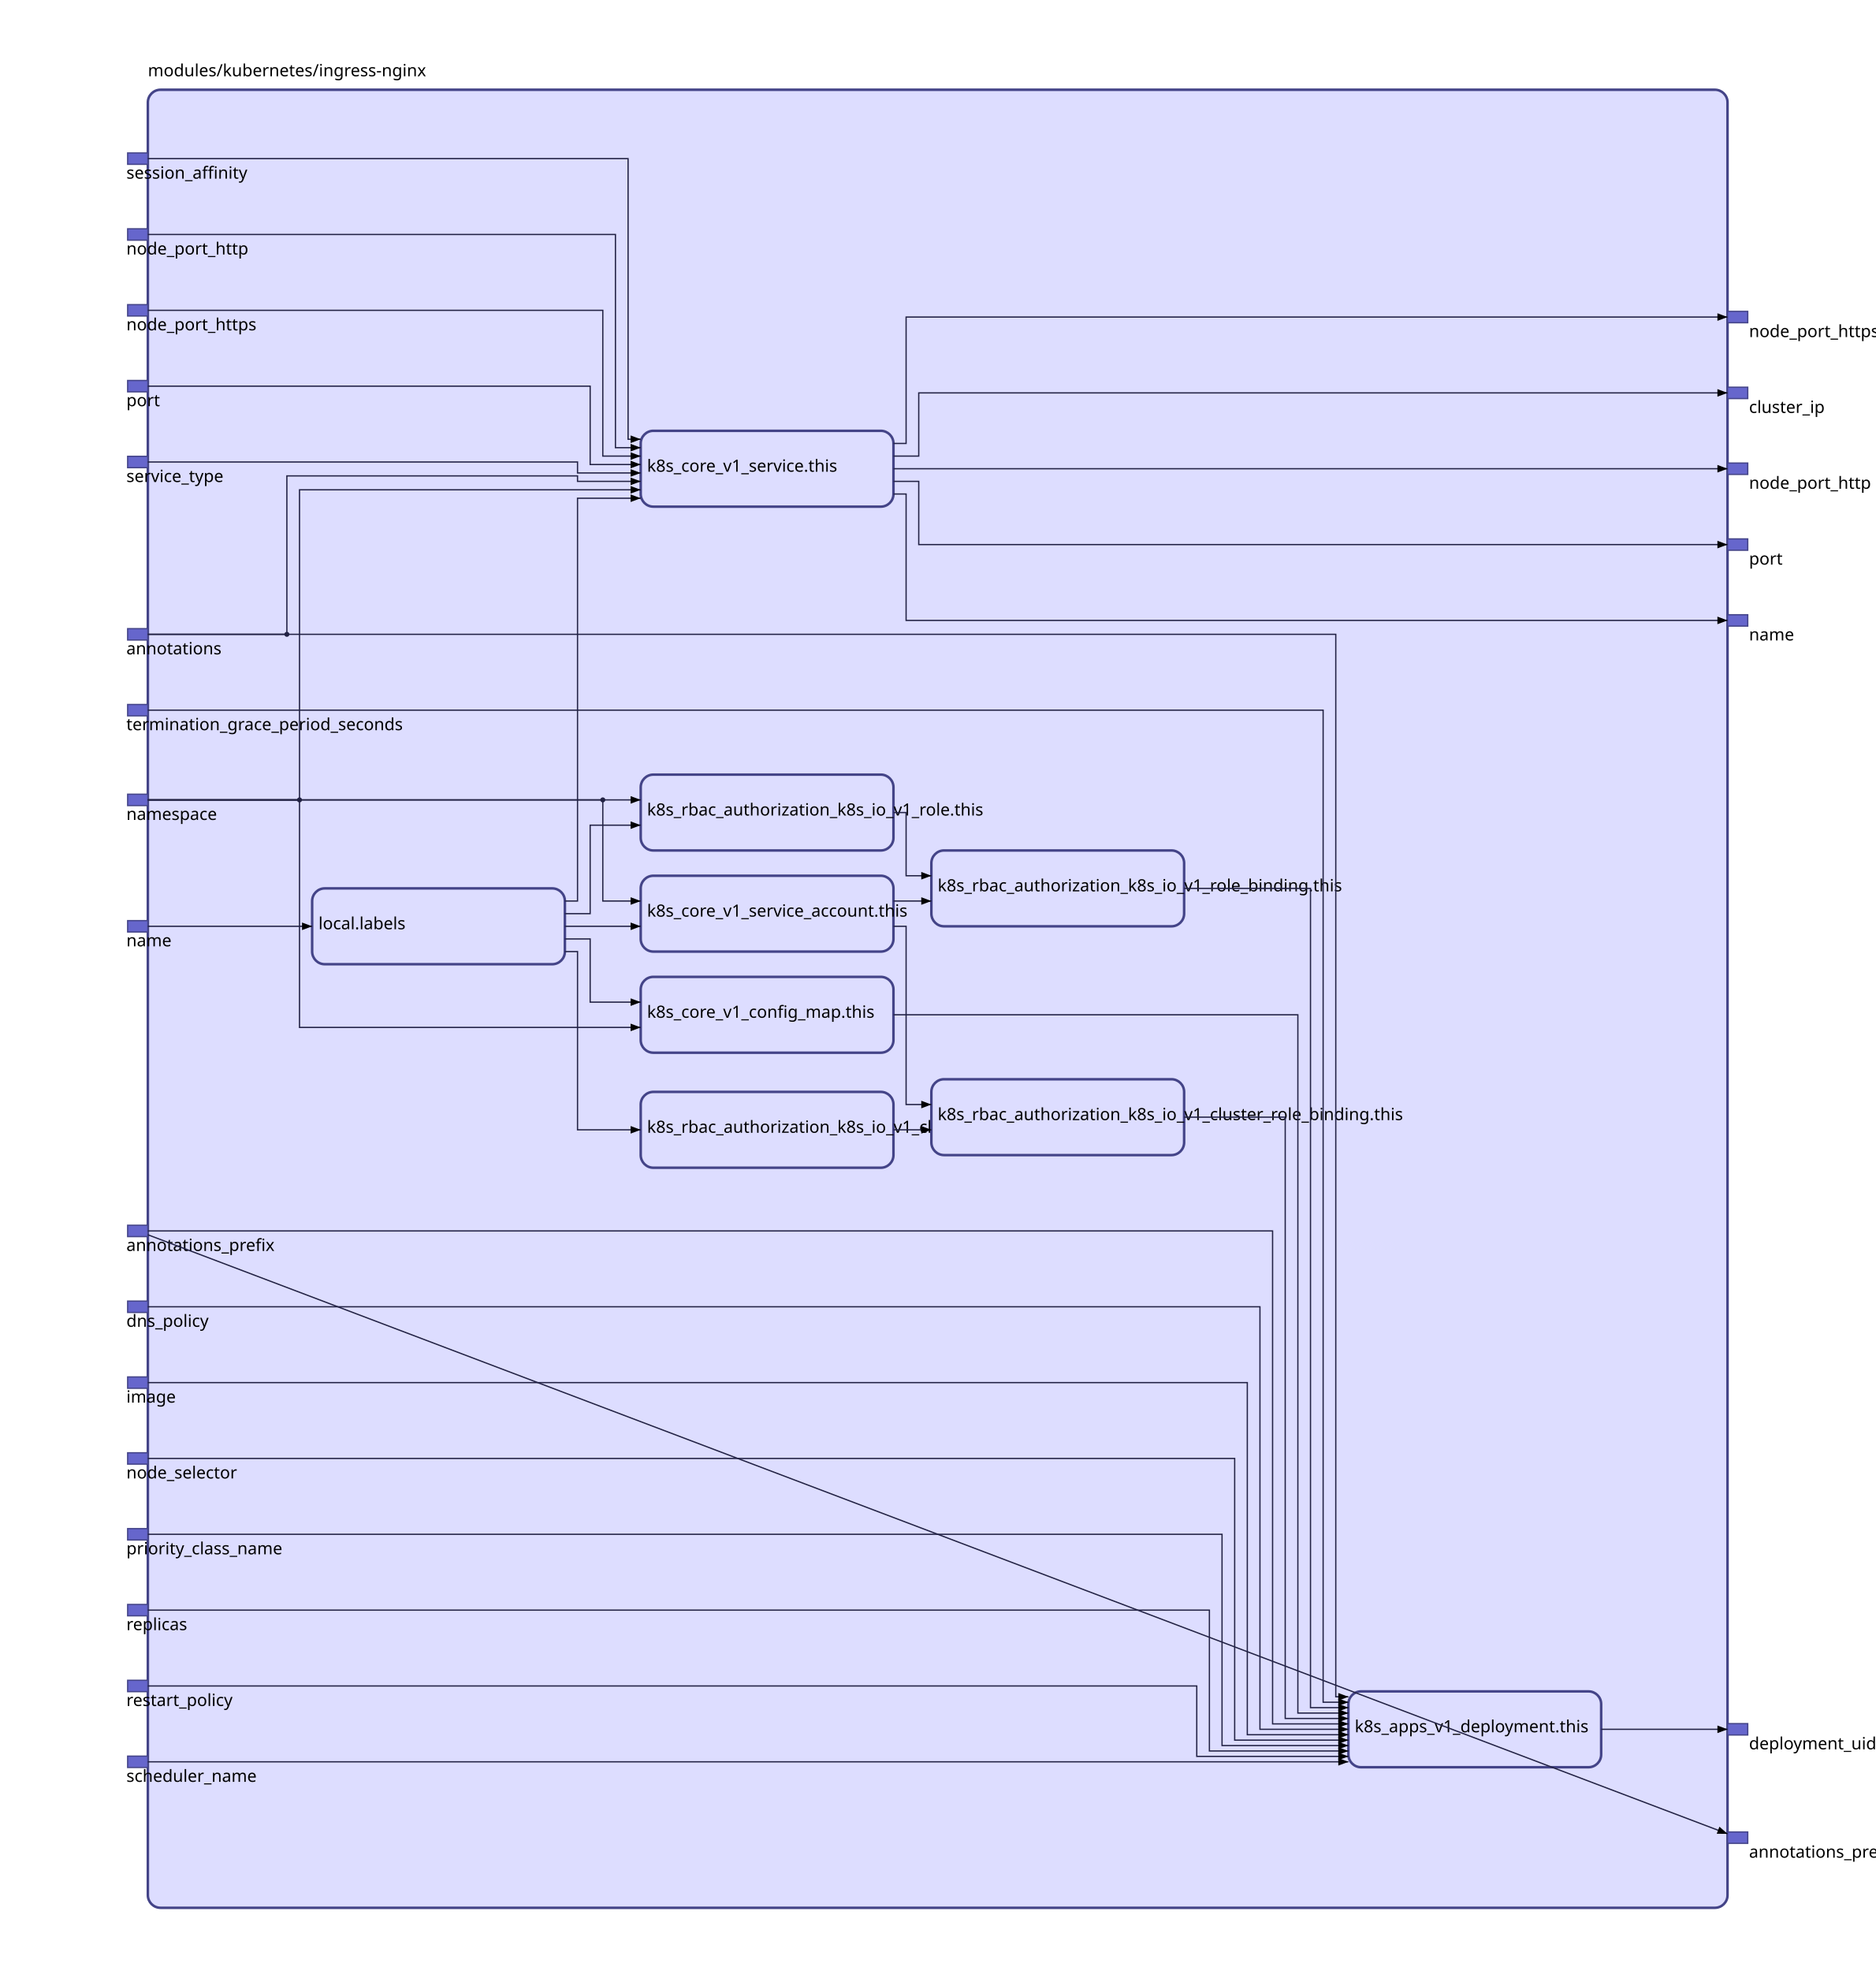
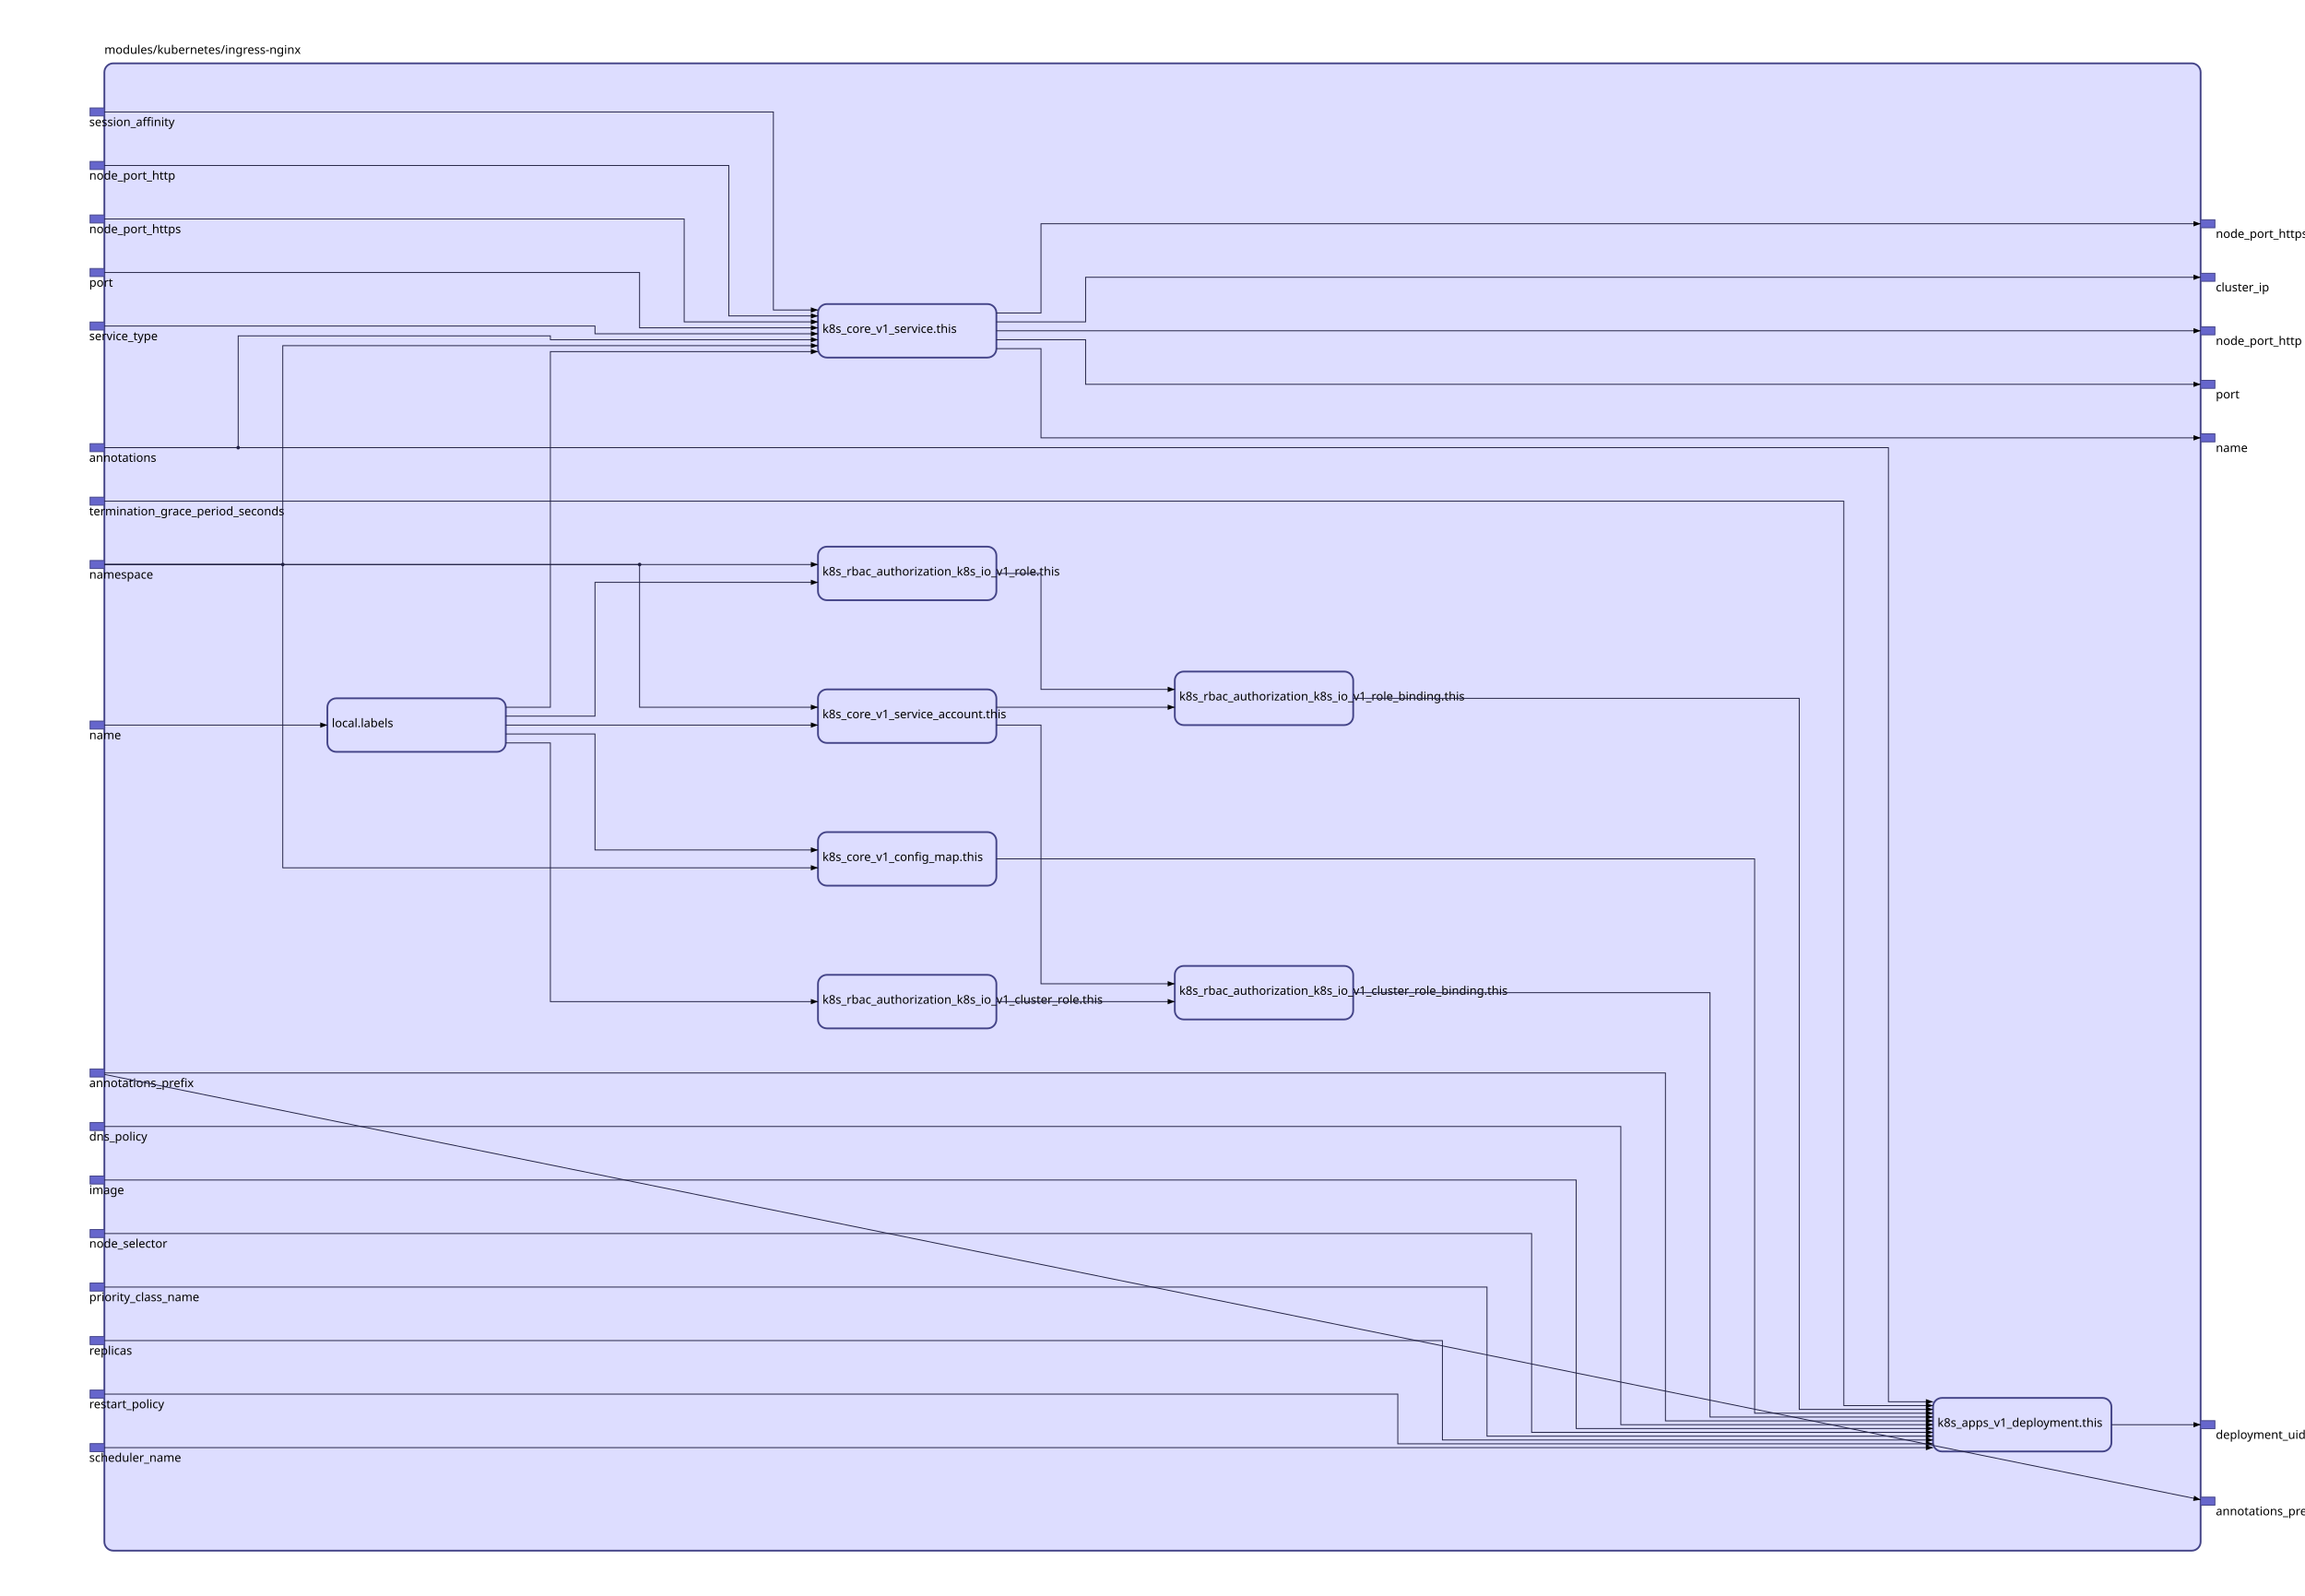
- <svg xmlns="http://www.w3.org/2000/svg" id="sprotty_1" class="sprotty-graph sprotty" tabindex="1002" viewBox="0 0 1484 1559.333">
+ <svg xmlns="http://www.w3.org/2000/svg" id="sprotty_1" class="sprotty-graph sprotty" tabindex="1002" viewBox="0 0 2584 1788.333">
  <style>.elknode {
    stroke: #448;
    stroke-width: 2;
    fill: #ddf;
}

.elkport {
    stroke: #448;
    stroke-width: 1;
    fill: #66c;
}

.elkedge {
    fill: none;
    stroke: #224;
    stroke-width: 1;
}

.elkedge.arrow {
    fill: #336;
}

.elklabel {
    stroke-width: 0;
    stroke: #000;
    fill: #000;
    font-family: sans-serif;
    font-size: 10pt;
    dominant-baseline: hanging;
}

.elkjunction {
    stroke: none;
    fill: #224;
}

.selected &gt; rect {
    stroke-width: 3;
}

.mouseover {
    stroke: #88f;
}
/*
 * Copyright (C) 2017 TypeFox and others.
 *
 * Licensed under the Apache License, Version 2.0 (the "License"); you may not use this file except in compliance with the License.
 * You may obtain a copy of the License at http://www.apache.org/licenses/LICENSE-2.0
 */

.sprotty {
    padding: 0px;
    font-family: "Helvetica Neue", Helvetica, Arial, sans-serif;
}

.sprotty-hidden {
    display: block;
    position: absolute;
    width: 0px;
    height: 0px;
}

.sprotty-popup {
    font-family: "Helvetica Neue", Helvetica, Arial, sans-serif;
    position: absolute;
    background: white;
    border-radius: 5px;
    border: 1px solid;
    max-width: 400px;
    min-width: 100px;
}

.sprotty-popup &gt; div {
    margin: 10px;
}

.sprotty-popup-closed {
    display: none;
}
</style>
  <g transform="scale(1) translate(0,0)">
    <g id="sprotty_3" transform="translate(117, 71)" opacity="1">
-       <rect class="elknode" x="0" y="0" rx="10" width="1250" height="1438.333" />
-       <g id="sprotty_5" transform="translate(950, 1267.119)" opacity="1">
+       <rect class="elknode" x="0" y="0" rx="10" width="2350" height="1667.333" />
+       <g id="sprotty_5" transform="translate(2050, 1496.119)" opacity="1">
        <rect class="elknode" x="0" y="0" rx="10" width="200" height="60" />
        <text id="sprotty_6" class="elklabel" transform="translate(5, 22) translate(0, 0)" opacity="1">k8s_apps_v1_deployment.this</text>
      </g>
-       <g id="sprotty_7" transform="translate(390, 701.8333)" opacity="1">
+       <g id="sprotty_7" transform="translate(800, 861.8333)" opacity="1">
        <rect class="elknode" x="0" y="0" rx="10" width="200" height="60" />
        <text id="sprotty_8" class="elklabel" transform="translate(5, 22) translate(0, 0)" opacity="1">k8s_core_v1_config_map.this</text>
      </g>
-       <g id="sprotty_9" transform="translate(390, 269.8333)" opacity="1">
+       <g id="sprotty_9" transform="translate(800, 269.8333)" opacity="1">
        <rect class="elknode" x="0" y="0" rx="10" width="200" height="60" />
        <text id="sprotty_10" class="elklabel" transform="translate(5, 22) translate(0, 0)" opacity="1">k8s_core_v1_service.this</text>
      </g>
-       <g id="sprotty_11" transform="translate(390, 621.8333)" opacity="1">
+       <g id="sprotty_11" transform="translate(800, 701.8333)" opacity="1">
        <rect class="elknode" x="0" y="0" rx="10" width="200" height="60" />
        <text id="sprotty_12" class="elklabel" transform="translate(5, 22) translate(0, 0)" opacity="1">k8s_core_v1_service_account.this</text>
      </g>
-       <g id="sprotty_13" transform="translate(390, 792.8333)" opacity="1">
+       <g id="sprotty_13" transform="translate(800, 1021.833)" opacity="1">
        <rect class="elknode" x="0" y="0" rx="10" width="200" height="60" />
        <text id="sprotty_14" class="elklabel" transform="translate(5, 22) translate(0, 0)" opacity="1">k8s_rbac_authorization_k8s_io_v1_cluster_role.this</text>
      </g>
-       <g id="sprotty_15" transform="translate(620, 782.8333)" opacity="1">
+       <g id="sprotty_15" transform="translate(1200, 1011.833)" opacity="1">
        <rect class="elknode" x="0" y="0" rx="10" width="200" height="60" />
        <text id="sprotty_16" class="elklabel" transform="translate(5, 22) translate(0, 0)" opacity="1">k8s_rbac_authorization_k8s_io_v1_cluster_role_binding.this</text>
      </g>
-       <g id="sprotty_17" transform="translate(390, 541.8333)" opacity="1">
+       <g id="sprotty_17" transform="translate(800, 541.8333)" opacity="1">
        <rect class="elknode" x="0" y="0" rx="10" width="200" height="60" />
        <text id="sprotty_18" class="elklabel" transform="translate(5, 22) translate(0, 0)" opacity="1">k8s_rbac_authorization_k8s_io_v1_role.this</text>
      </g>
-       <g id="sprotty_19" transform="translate(620, 601.8333)" opacity="1">
+       <g id="sprotty_19" transform="translate(1200, 681.8333)" opacity="1">
        <rect class="elknode" x="0" y="0" rx="10" width="200" height="60" />
        <text id="sprotty_20" class="elklabel" transform="translate(5, 22) translate(0, 0)" opacity="1">k8s_rbac_authorization_k8s_io_v1_role_binding.this</text>
      </g>
-       <g id="sprotty_54" transform="translate(130, 631.8333)" opacity="1">
+       <g id="sprotty_54" transform="translate(250, 711.8333)" opacity="1">
        <rect class="elknode" x="0" y="0" rx="10" width="200" height="60" />
        <text id="sprotty_55" class="elklabel" transform="translate(5, 22) translate(0, 0)" opacity="1">local.labels</text>
      </g>
      <g id="sprotty_24" transform="translate(-16, 426.3333)" opacity="1">
        <rect class="elkport" x="0" y="0" width="16" height="9" />
        <text id="sprotty_25" class="elklabel" transform="translate(-1, 10) translate(0, 0)" opacity="1">annotations</text>
      </g>
-       <g id="sprotty_27" transform="translate(-16, 898.3333)" opacity="1">
+       <g id="sprotty_27" transform="translate(-16, 1127.333)" opacity="1">
        <rect class="elkport" x="0" y="0" width="16" height="9" />
        <text id="sprotty_28" class="elklabel" transform="translate(-1, 10) translate(0, 0)" opacity="1">annotations_prefix</text>
      </g>
-       <g id="sprotty_30" transform="translate(-16, 958.3333)" opacity="1">
+       <g id="sprotty_30" transform="translate(-16, 1187.333)" opacity="1">
        <rect class="elkport" x="0" y="0" width="16" height="9" />
        <text id="sprotty_31" class="elklabel" transform="translate(-1, 10) translate(0, 0)" opacity="1">dns_policy</text>
      </g>
-       <g id="sprotty_33" transform="translate(-16, 1018.333)" opacity="1">
+       <g id="sprotty_33" transform="translate(-16, 1247.333)" opacity="1">
        <rect class="elkport" x="0" y="0" width="16" height="9" />
        <text id="sprotty_34" class="elklabel" transform="translate(-1, 10) translate(0, 0)" opacity="1">image</text>
      </g>
-       <g id="sprotty_36" transform="translate(-16, 1078.333)" opacity="1">
+       <g id="sprotty_36" transform="translate(-16, 1307.333)" opacity="1">
        <rect class="elkport" x="0" y="0" width="16" height="9" />
        <text id="sprotty_37" class="elklabel" transform="translate(-1, 10) translate(0, 0)" opacity="1">node_selector</text>
      </g>
-       <g id="sprotty_39" transform="translate(-16, 1138.333)" opacity="1">
+       <g id="sprotty_39" transform="translate(-16, 1367.333)" opacity="1">
        <rect class="elkport" x="0" y="0" width="16" height="9" />
        <text id="sprotty_40" class="elklabel" transform="translate(-1, 10) translate(0, 0)" opacity="1">priority_class_name</text>
      </g>
-       <g id="sprotty_42" transform="translate(-16, 1198.333)" opacity="1">
+       <g id="sprotty_42" transform="translate(-16, 1427.333)" opacity="1">
        <rect class="elkport" x="0" y="0" width="16" height="9" />
        <text id="sprotty_43" class="elklabel" transform="translate(-1, 10) translate(0, 0)" opacity="1">replicas</text>
      </g>
-       <g id="sprotty_45" transform="translate(-16, 1258.333)" opacity="1">
+       <g id="sprotty_45" transform="translate(-16, 1487.333)" opacity="1">
        <rect class="elkport" x="0" y="0" width="16" height="9" />
        <text id="sprotty_46" class="elklabel" transform="translate(-1, 10) translate(0, 0)" opacity="1">restart_policy</text>
      </g>
-       <g id="sprotty_48" transform="translate(-16, 1318.333)" opacity="1">
+       <g id="sprotty_48" transform="translate(-16, 1547.333)" opacity="1">
        <rect class="elkport" x="0" y="0" width="16" height="9" />
        <text id="sprotty_49" class="elklabel" transform="translate(-1, 10) translate(0, 0)" opacity="1">scheduler_name</text>
      </g>
      <g id="sprotty_51" transform="translate(-16, 486.3333)" opacity="1">
        <rect class="elkport" x="0" y="0" width="16" height="9" />
        <text id="sprotty_52" class="elklabel" transform="translate(-1, 10) translate(0, 0)" opacity="1">termination_grace_period_seconds</text>
      </g>
      <g id="sprotty_57" transform="translate(-16, 557.3333)" opacity="1">
        <rect class="elkport" x="0" y="0" width="16" height="9" />
        <text id="sprotty_58" class="elklabel" transform="translate(-1, 10) translate(0, 0)" opacity="1">namespace</text>
      </g>
      <g id="sprotty_63" transform="translate(-16, 110)" opacity="1">
        <rect class="elkport" x="0" y="0" width="16" height="9" />
        <text id="sprotty_64" class="elklabel" transform="translate(-1, 10) translate(0, 0)" opacity="1">node_port_http</text>
      </g>
      <g id="sprotty_66" transform="translate(-16, 170)" opacity="1">
        <rect class="elkport" x="0" y="0" width="16" height="9" />
        <text id="sprotty_67" class="elklabel" transform="translate(-1, 10) translate(0, 0)" opacity="1">node_port_https</text>
      </g>
      <g id="sprotty_69" transform="translate(-16, 230)" opacity="1">
        <rect class="elkport" x="0" y="0" width="16" height="9" />
        <text id="sprotty_70" class="elklabel" transform="translate(-1, 10) translate(0, 0)" opacity="1">port</text>
      </g>
      <g id="sprotty_72" transform="translate(-16, 290)" opacity="1">
        <rect class="elkport" x="0" y="0" width="16" height="9" />
        <text id="sprotty_73" class="elklabel" transform="translate(-1, 10) translate(0, 0)" opacity="1">service_type</text>
      </g>
      <g id="sprotty_75" transform="translate(-16, 50)" opacity="1">
        <rect class="elkport" x="0" y="0" width="16" height="9" />
        <text id="sprotty_76" class="elklabel" transform="translate(-1, 10) translate(0, 0)" opacity="1">session_affinity</text>
      </g>
-       <g id="sprotty_87" transform="translate(-16, 657.3333)" opacity="1">
+       <g id="sprotty_87" transform="translate(-16, 737.3333)" opacity="1">
        <rect class="elkport" x="0" y="0" width="16" height="9" />
        <text id="sprotty_88" class="elklabel" transform="translate(-1, 10) translate(0, 0)" opacity="1">name</text>
      </g>
-       <g id="sprotty_90" transform="translate(1250, 1378.333)" opacity="1">
+       <g id="sprotty_90" transform="translate(2350, 1607.333)" opacity="1">
        <rect class="elkport" x="0" y="0" width="16" height="9" />
        <text id="sprotty_91" class="elklabel" transform="translate(17, 10) translate(0, 0)" opacity="1">annotations_prefix</text>
      </g>
-       <g id="sprotty_93" transform="translate(1250, 235.3333)" opacity="1">
+       <g id="sprotty_93" transform="translate(2350, 235.3333)" opacity="1">
        <rect class="elkport" x="0" y="0" width="16" height="9" />
        <text id="sprotty_94" class="elklabel" transform="translate(17, 10) translate(0, 0)" opacity="1">cluster_ip</text>
      </g>
-       <g id="sprotty_96" transform="translate(1250, 1292.619)" opacity="1">
+       <g id="sprotty_96" transform="translate(2350, 1521.619)" opacity="1">
        <rect class="elkport" x="0" y="0" width="16" height="9" />
        <text id="sprotty_97" class="elklabel" transform="translate(17, 10) translate(0, 0)" opacity="1">deployment_uid</text>
      </g>
-       <g id="sprotty_99" transform="translate(1250, 415.3333)" opacity="1">
+       <g id="sprotty_99" transform="translate(2350, 415.3333)" opacity="1">
        <rect class="elkport" x="0" y="0" width="16" height="9" />
        <text id="sprotty_100" class="elklabel" transform="translate(17, 10) translate(0, 0)" opacity="1">name</text>
      </g>
-       <g id="sprotty_102" transform="translate(1250, 295.3333)" opacity="1">
+       <g id="sprotty_102" transform="translate(2350, 295.3333)" opacity="1">
        <rect class="elkport" x="0" y="0" width="16" height="9" />
        <text id="sprotty_103" class="elklabel" transform="translate(17, 10) translate(0, 0)" opacity="1">node_port_http</text>
      </g>
-       <g id="sprotty_105" transform="translate(1250, 175.3333)" opacity="1">
+       <g id="sprotty_105" transform="translate(2350, 175.3333)" opacity="1">
        <rect class="elkport" x="0" y="0" width="16" height="9" />
        <text id="sprotty_106" class="elklabel" transform="translate(17, 10) translate(0, 0)" opacity="1">node_port_https</text>
      </g>
-       <g id="sprotty_108" transform="translate(1250, 355.3333)" opacity="1">
+       <g id="sprotty_108" transform="translate(2350, 355.3333)" opacity="1">
        <rect class="elkport" x="0" y="0" width="16" height="9" />
        <text id="sprotty_109" class="elklabel" transform="translate(17, 10) translate(0, 0)" opacity="1">port</text>
      </g>
      <text id="sprotty_4" class="elklabel" transform="translate(0, -21) translate(0, 0)" opacity="1">modules/kubernetes/ingress-nginx</text>
      <g id="sprotty_21" class="sprotty-edge" opacity="1">
-         <path class="elkedge" d="M 590,731.833 L 910,731.833 L 910,1284.262 L 950,1284.262" />
-         <path class="edge arrow" d="M 0,0 L 8,-3 L 8,3 Z" transform="rotate(180 950 1284.262) translate(950 1284.262)" />
+         <path class="elkedge" d="M 1000,891.833 L 1850,891.833 L 1850,1513.262 L 2050,1513.262" />
+         <path class="edge arrow" d="M 0,0 L 8,-3 L 8,3 Z" transform="rotate(180 2050 1513.262) translate(2050 1513.262)" />
      </g>
      <g id="sprotty_22" class="sprotty-edge" opacity="1">
-         <path class="elkedge" d="M 820,812.833 L 900,812.833 L 900,1288.548 L 950,1288.548" />
-         <path class="edge arrow" d="M 0,0 L 8,-3 L 8,3 Z" transform="rotate(180 950 1288.548) translate(950 1288.548)" />
+         <path class="elkedge" d="M 1400,1041.833 L 1800,1041.833 L 1800,1517.548 L 2050,1517.548" />
+         <path class="edge arrow" d="M 0,0 L 8,-3 L 8,3 Z" transform="rotate(180 2050 1517.548) translate(2050 1517.548)" />
      </g>
      <g id="sprotty_23" class="sprotty-edge" opacity="1">
-         <path class="elkedge" d="M 820,631.833 L 920,631.833 L 920,1279.976 L 950,1279.976" />
-         <path class="edge arrow" d="M 0,0 L 8,-3 L 8,3 Z" transform="rotate(180 950 1279.976) translate(950 1279.976)" />
+         <path class="elkedge" d="M 1400,711.833 L 1900,711.833 L 1900,1508.976 L 2050,1508.976" />
+         <path class="edge arrow" d="M 0,0 L 8,-3 L 8,3 Z" transform="rotate(180 2050 1508.976) translate(2050 1508.976)" />
      </g>
      <g id="sprotty_26" class="sprotty-edge" opacity="1">
-         <path class="elkedge" d="M 0,430.833 L 940,430.833 L 940,1271.405 L 950,1271.405" />
-         <path class="edge arrow" d="M 0,0 L 8,-3 L 8,3 Z" transform="rotate(180 950 1271.405) translate(950 1271.405)" />
+         <path class="elkedge" d="M 0,430.833 L 2000,430.833 L 2000,1500.405 L 2050,1500.405" />
+         <path class="edge arrow" d="M 0,0 L 8,-3 L 8,3 Z" transform="rotate(180 2050 1500.405) translate(2050 1500.405)" />
      </g>
      <g id="sprotty_29" class="sprotty-edge" opacity="1">
-         <path class="elkedge" d="M 0,902.833 L 890,902.833 L 890,1292.833 L 950,1292.833" />
-         <path class="edge arrow" d="M 0,0 L 8,-3 L 8,3 Z" transform="rotate(180 950 1292.833) translate(950 1292.833)" />
+         <path class="elkedge" d="M 0,1131.833 L 1750,1131.833 L 1750,1521.833 L 2050,1521.833" />
+         <path class="edge arrow" d="M 0,0 L 8,-3 L 8,3 Z" transform="rotate(180 2050 1521.833) translate(2050 1521.833)" />
      </g>
      <g id="sprotty_32" class="sprotty-edge" opacity="1">
-         <path class="elkedge" d="M 0,962.833 L 880,962.833 L 880,1297.119 L 950,1297.119" />
-         <path class="edge arrow" d="M 0,0 L 8,-3 L 8,3 Z" transform="rotate(180 950 1297.119) translate(950 1297.119)" />
+         <path class="elkedge" d="M 0,1191.833 L 1700,1191.833 L 1700,1526.119 L 2050,1526.119" />
+         <path class="edge arrow" d="M 0,0 L 8,-3 L 8,3 Z" transform="rotate(180 2050 1526.119) translate(2050 1526.119)" />
      </g>
      <g id="sprotty_35" class="sprotty-edge" opacity="1">
-         <path class="elkedge" d="M 0,1022.833 L 870,1022.833 L 870,1301.405 L 950,1301.405" />
-         <path class="edge arrow" d="M 0,0 L 8,-3 L 8,3 Z" transform="rotate(180 950 1301.405) translate(950 1301.405)" />
+         <path class="elkedge" d="M 0,1251.833 L 1650,1251.833 L 1650,1530.405 L 2050,1530.405" />
+         <path class="edge arrow" d="M 0,0 L 8,-3 L 8,3 Z" transform="rotate(180 2050 1530.405) translate(2050 1530.405)" />
      </g>
      <g id="sprotty_38" class="sprotty-edge" opacity="1">
-         <path class="elkedge" d="M 0,1082.833 L 860,1082.833 L 860,1305.69 L 950,1305.69" />
-         <path class="edge arrow" d="M 0,0 L 8,-3 L 8,3 Z" transform="rotate(180 950 1305.69) translate(950 1305.69)" />
+         <path class="elkedge" d="M 0,1311.833 L 1600,1311.833 L 1600,1534.69 L 2050,1534.69" />
+         <path class="edge arrow" d="M 0,0 L 8,-3 L 8,3 Z" transform="rotate(180 2050 1534.69) translate(2050 1534.69)" />
      </g>
      <g id="sprotty_41" class="sprotty-edge" opacity="1">
-         <path class="elkedge" d="M 0,1142.833 L 850,1142.833 L 850,1309.976 L 950,1309.976" />
-         <path class="edge arrow" d="M 0,0 L 8,-3 L 8,3 Z" transform="rotate(180 950 1309.976) translate(950 1309.976)" />
+         <path class="elkedge" d="M 0,1371.833 L 1550,1371.833 L 1550,1538.976 L 2050,1538.976" />
+         <path class="edge arrow" d="M 0,0 L 8,-3 L 8,3 Z" transform="rotate(180 2050 1538.976) translate(2050 1538.976)" />
      </g>
      <g id="sprotty_44" class="sprotty-edge" opacity="1">
-         <path class="elkedge" d="M 0,1202.833 L 840,1202.833 L 840,1314.262 L 950,1314.262" />
-         <path class="edge arrow" d="M 0,0 L 8,-3 L 8,3 Z" transform="rotate(180 950 1314.262) translate(950 1314.262)" />
+         <path class="elkedge" d="M 0,1431.833 L 1500,1431.833 L 1500,1543.262 L 2050,1543.262" />
+         <path class="edge arrow" d="M 0,0 L 8,-3 L 8,3 Z" transform="rotate(180 2050 1543.262) translate(2050 1543.262)" />
      </g>
      <g id="sprotty_47" class="sprotty-edge" opacity="1">
-         <path class="elkedge" d="M 0,1262.833 L 830,1262.833 L 830,1318.548 L 950,1318.548" />
-         <path class="edge arrow" d="M 0,0 L 8,-3 L 8,3 Z" transform="rotate(180 950 1318.548) translate(950 1318.548)" />
+         <path class="elkedge" d="M 0,1491.833 L 1450,1491.833 L 1450,1547.548 L 2050,1547.548" />
+         <path class="edge arrow" d="M 0,0 L 8,-3 L 8,3 Z" transform="rotate(180 2050 1547.548) translate(2050 1547.548)" />
      </g>
      <g id="sprotty_50" class="sprotty-edge" opacity="1">
-         <path class="elkedge" d="M 0,1322.833 L 950,1322.833" />
-         <path class="edge arrow" d="M 0,0 L 8,-3 L 8,3 Z" transform="rotate(180 950 1322.833) translate(950 1322.833)" />
+         <path class="elkedge" d="M 0,1551.833 L 2050,1551.833" />
+         <path class="edge arrow" d="M 0,0 L 8,-3 L 8,3 Z" transform="rotate(180 2050 1551.833) translate(2050 1551.833)" />
      </g>
      <g id="sprotty_53" class="sprotty-edge" opacity="1">
-         <path class="elkedge" d="M 0,490.833 L 930,490.833 L 930,1275.69 L 950,1275.69" />
-         <path class="edge arrow" d="M 0,0 L 8,-3 L 8,3 Z" transform="rotate(180 950 1275.69) translate(950 1275.69)" />
+         <path class="elkedge" d="M 0,490.833 L 1950,490.833 L 1950,1504.69 L 2050,1504.69" />
+         <path class="edge arrow" d="M 0,0 L 8,-3 L 8,3 Z" transform="rotate(180 2050 1504.69) translate(2050 1504.69)" />
      </g>
      <g id="sprotty_56" class="sprotty-edge" opacity="1">
-         <path class="elkedge" d="M 330,671.833 L 350,671.833 L 350,721.833 L 390,721.833" />
-         <path class="edge arrow" d="M 0,0 L 8,-3 L 8,3 Z" transform="rotate(180 390 721.8333) translate(390 721.8333)" />
+         <path class="elkedge" d="M 450,751.833 L 550,751.833 L 550,881.833 L 800,881.833" />
+         <path class="edge arrow" d="M 0,0 L 8,-3 L 8,3 Z" transform="rotate(180 800 881.8333) translate(800 881.8333)" />
      </g>
      <g id="sprotty_59" class="sprotty-edge" opacity="1">
-         <path class="elkedge" d="M 0,561.833 L 120,561.833 L 120,741.833 L 390,741.833" />
-         <path class="edge arrow" d="M 0,0 L 8,-3 L 8,3 Z" transform="rotate(180 390 741.8333) translate(390 741.8333)" />
-         <g id="sprotty_59_j0" transform="translate(120, 561.8333)" opacity="1">
+         <path class="elkedge" d="M 0,561.833 L 200,561.833 L 200,901.833 L 800,901.833" />
+         <path class="edge arrow" d="M 0,0 L 8,-3 L 8,3 Z" transform="rotate(180 800 901.8333) translate(800 901.8333)" />
+         <g id="sprotty_59_j0" transform="translate(200, 561.8333)" opacity="1">
          <circle class="elkjunction" r="2" />
        </g>
      </g>
      <g id="sprotty_60" class="sprotty-edge" opacity="1">
-         <path class="elkedge" d="M 330,641.833 L 340,641.833 L 340,323.167 L 390,323.167" />
-         <path class="edge arrow" d="M 0,0 L 8,-3 L 8,3 Z" transform="rotate(180 390 323.1667) translate(390 323.1667)" />
+         <path class="elkedge" d="M 450,721.833 L 500,721.833 L 500,323.167 L 800,323.167" />
+         <path class="edge arrow" d="M 0,0 L 8,-3 L 8,3 Z" transform="rotate(-180 800 323.1667) translate(800 323.1667)" />
      </g>
      <g id="sprotty_61" class="sprotty-edge" opacity="1">
-         <path class="elkedge" d="M 0,430.833 L 110,430.833 L 110,305.5 L 340,305.5 L 340,309.833 L 390,309.833" />
-         <path class="edge arrow" d="M 0,0 L 8,-3 L 8,3 Z" transform="rotate(180 390 309.8333) translate(390 309.8333)" />
-         <g id="sprotty_61_j0" transform="translate(110, 430.8333)" opacity="1">
+         <path class="elkedge" d="M 0,430.833 L 150,430.833 L 150,305.5 L 500,305.5 L 500,309.833 L 800,309.833" />
+         <path class="edge arrow" d="M 0,0 L 8,-3 L 8,3 Z" transform="rotate(180 800 309.8333) translate(800 309.8333)" />
+         <g id="sprotty_61_j0" transform="translate(150, 430.8333)" opacity="1">
          <circle class="elkjunction" r="2" />
        </g>
      </g>
      <g id="sprotty_62" class="sprotty-edge" opacity="1">
-         <path class="elkedge" d="M 0,561.833 L 120,561.833 L 120,316.5 L 390,316.5" />
-         <path class="edge arrow" d="M 0,0 L 8,-3 L 8,3 Z" transform="rotate(180 390 316.5) translate(390 316.5)" />
+         <path class="elkedge" d="M 0,561.833 L 200,561.833 L 200,316.5 L 800,316.5" />
+         <path class="edge arrow" d="M 0,0 L 8,-3 L 8,3 Z" transform="rotate(180 800 316.5) translate(800 316.5)" />
      </g>
      <g id="sprotty_65" class="sprotty-edge" opacity="1">
-         <path class="elkedge" d="M 0,114.5 L 370,114.5 L 370,283.167 L 390,283.167" />
-         <path class="edge arrow" d="M 0,0 L 8,-3 L 8,3 Z" transform="rotate(180 390 283.1667) translate(390 283.1667)" />
+         <path class="elkedge" d="M 0,114.5 L 700,114.5 L 700,283.167 L 800,283.167" />
+         <path class="edge arrow" d="M 0,0 L 8,-3 L 8,3 Z" transform="rotate(-180 800 283.1667) translate(800 283.1667)" />
      </g>
      <g id="sprotty_68" class="sprotty-edge" opacity="1">
-         <path class="elkedge" d="M 0,174.5 L 360,174.5 L 360,289.833 L 390,289.833" />
-         <path class="edge arrow" d="M 0,0 L 8,-3 L 8,3 Z" transform="rotate(180 390 289.8333) translate(390 289.8333)" />
+         <path class="elkedge" d="M 0,174.5 L 650,174.5 L 650,289.833 L 800,289.833" />
+         <path class="edge arrow" d="M 0,0 L 8,-3 L 8,3 Z" transform="rotate(180 800 289.8333) translate(800 289.8333)" />
      </g>
      <g id="sprotty_71" class="sprotty-edge" opacity="1">
-         <path class="elkedge" d="M 0,234.5 L 350,234.5 L 350,296.5 L 390,296.5" />
-         <path class="edge arrow" d="M 0,0 L 8,-3 L 8,3 Z" transform="rotate(180 390 296.5) translate(390 296.5)" />
+         <path class="elkedge" d="M 0,234.5 L 600,234.5 L 600,296.5 L 800,296.5" />
+         <path class="edge arrow" d="M 0,0 L 8,-3 L 8,3 Z" transform="rotate(180 800 296.5) translate(800 296.5)" />
      </g>
      <g id="sprotty_74" class="sprotty-edge" opacity="1">
-         <path class="elkedge" d="M 0,294.5 L 340,294.5 L 340,303.167 L 390,303.167" />
-         <path class="edge arrow" d="M 0,0 L 8,-3 L 8,3 Z" transform="rotate(180 390 303.1667) translate(390 303.1667)" />
+         <path class="elkedge" d="M 0,294.5 L 550,294.5 L 550,303.167 L 800,303.167" />
+         <path class="edge arrow" d="M 0,0 L 8,-3 L 8,3 Z" transform="rotate(-180 800 303.1667) translate(800 303.1667)" />
      </g>
      <g id="sprotty_77" class="sprotty-edge" opacity="1">
-         <path class="elkedge" d="M 0,54.5 L 380,54.5 L 380,276.5 L 390,276.5" />
-         <path class="edge arrow" d="M 0,0 L 8,-3 L 8,3 Z" transform="rotate(180 390 276.5) translate(390 276.5)" />
+         <path class="elkedge" d="M 0,54.5 L 750,54.5 L 750,276.5 L 800,276.5" />
+         <path class="edge arrow" d="M 0,0 L 8,-3 L 8,3 Z" transform="rotate(180 800 276.5) translate(800 276.5)" />
      </g>
      <g id="sprotty_78" class="sprotty-edge" opacity="1">
-         <path class="elkedge" d="M 330,661.833 L 390,661.833" />
-         <path class="edge arrow" d="M 0,0 L 8,-3 L 8,3 Z" transform="rotate(180 390 661.8333) translate(390 661.8333)" />
+         <path class="elkedge" d="M 450,741.833 L 800,741.833" />
+         <path class="edge arrow" d="M 0,0 L 8,-3 L 8,3 Z" transform="rotate(180 800 741.8333) translate(800 741.8333)" />
      </g>
      <g id="sprotty_79" class="sprotty-edge" opacity="1">
-         <path class="elkedge" d="M 0,561.833 L 360,561.833 L 360,641.833 L 390,641.833" />
-         <path class="edge arrow" d="M 0,0 L 8,-3 L 8,3 Z" transform="rotate(180 390 641.8333) translate(390 641.8333)" />
-         <g id="sprotty_79_j0" transform="translate(360, 561.8333)" opacity="1">
+         <path class="elkedge" d="M 0,561.833 L 600,561.833 L 600,721.833 L 800,721.833" />
+         <path class="edge arrow" d="M 0,0 L 8,-3 L 8,3 Z" transform="rotate(180 800 721.8333) translate(800 721.8333)" />
+         <g id="sprotty_79_j0" transform="translate(600, 561.8333)" opacity="1">
          <circle class="elkjunction" r="2" />
        </g>
      </g>
      <g id="sprotty_80" class="sprotty-edge" opacity="1">
-         <path class="elkedge" d="M 330,681.833 L 340,681.833 L 340,822.833 L 390,822.833" />
-         <path class="edge arrow" d="M 0,0 L 8,-3 L 8,3 Z" transform="rotate(180 390 822.8333) translate(390 822.8333)" />
+         <path class="elkedge" d="M 450,761.833 L 500,761.833 L 500,1051.833 L 800,1051.833" />
+         <path class="edge arrow" d="M 0,0 L 8,-3 L 8,3 Z" transform="rotate(180 800 1051.833) translate(800 1051.833)" />
      </g>
      <g id="sprotty_81" class="sprotty-edge" opacity="1">
-         <path class="elkedge" d="M 590,661.833 L 600,661.833 L 600,802.833 L 620,802.833" />
-         <path class="edge arrow" d="M 0,0 L 8,-3 L 8,3 Z" transform="rotate(180 620 802.8333) translate(620 802.8333)" />
+         <path class="elkedge" d="M 1000,741.833 L 1050,741.833 L 1050,1031.833 L 1200,1031.833" />
+         <path class="edge arrow" d="M 0,0 L 8,-3 L 8,3 Z" transform="rotate(180 1200 1031.833) translate(1200 1031.833)" />
      </g>
      <g id="sprotty_82" class="sprotty-edge" opacity="1">
-         <path class="elkedge" d="M 590,822.833 L 620,822.833" />
-         <path class="edge arrow" d="M 0,0 L 8,-3 L 8,3 Z" transform="rotate(180 620 822.8333) translate(620 822.8333)" />
+         <path class="elkedge" d="M 1000,1051.833 L 1200,1051.833" />
+         <path class="edge arrow" d="M 0,0 L 8,-3 L 8,3 Z" transform="rotate(180 1200 1051.833) translate(1200 1051.833)" />
      </g>
      <g id="sprotty_83" class="sprotty-edge" opacity="1">
-         <path class="elkedge" d="M 330,651.833 L 350,651.833 L 350,581.833 L 390,581.833" />
-         <path class="edge arrow" d="M 0,0 L 8,-3 L 8,3 Z" transform="rotate(180 390 581.8333) translate(390 581.8333)" />
+         <path class="elkedge" d="M 450,731.833 L 550,731.833 L 550,581.833 L 800,581.833" />
+         <path class="edge arrow" d="M 0,0 L 8,-3 L 8,3 Z" transform="rotate(180 800 581.8333) translate(800 581.8333)" />
      </g>
      <g id="sprotty_84" class="sprotty-edge" opacity="1">
-         <path class="elkedge" d="M 0,561.833 L 390,561.833" />
-         <path class="edge arrow" d="M 0,0 L 8,-3 L 8,3 Z" transform="rotate(180 390 561.8333) translate(390 561.8333)" />
+         <path class="elkedge" d="M 0,561.833 L 800,561.833" />
+         <path class="edge arrow" d="M 0,0 L 8,-3 L 8,3 Z" transform="rotate(180 800 561.8333) translate(800 561.8333)" />
      </g>
      <g id="sprotty_85" class="sprotty-edge" opacity="1">
-         <path class="elkedge" d="M 590,641.833 L 620,641.833" />
-         <path class="edge arrow" d="M 0,0 L 8,-3 L 8,3 Z" transform="rotate(180 620 641.8333) translate(620 641.8333)" />
+         <path class="elkedge" d="M 1000,721.833 L 1200,721.833" />
+         <path class="edge arrow" d="M 0,0 L 8,-3 L 8,3 Z" transform="rotate(180 1200 721.8333) translate(1200 721.8333)" />
      </g>
      <g id="sprotty_86" class="sprotty-edge" opacity="1">
-         <path class="elkedge" d="M 590,571.833 L 600,571.833 L 600,621.833 L 620,621.833" />
-         <path class="edge arrow" d="M 0,0 L 8,-3 L 8,3 Z" transform="rotate(180 620 621.8333) translate(620 621.8333)" />
+         <path class="elkedge" d="M 1000,571.833 L 1050,571.833 L 1050,701.833 L 1200,701.833" />
+         <path class="edge arrow" d="M 0,0 L 8,-3 L 8,3 Z" transform="rotate(180 1200 701.8333) translate(1200 701.8333)" />
      </g>
      <g id="sprotty_89" class="sprotty-edge" opacity="1">
-         <path class="elkedge" d="M 0,661.833 L 130,661.833" />
-         <path class="edge arrow" d="M 0,0 L 8,-3 L 8,3 Z" transform="rotate(180 130 661.8333) translate(130 661.8333)" />
+         <path class="elkedge" d="M 0,741.833 L 250,741.833" />
+         <path class="edge arrow" d="M 0,0 L 8,-3 L 8,3 Z" transform="rotate(180 250 741.8333) translate(250 741.8333)" />
      </g>
      <g id="sprotty_92" class="sprotty-edge" opacity="1">
-         <path class="elkedge" d="M 0,905.867 L 1250,1379.8" />
-         <path class="edge arrow" d="M 0,0 L 8,-3 L 8,3 Z" transform="rotate(-159.2359 1250 1379.8) translate(1250 1379.8)" />
+         <path class="elkedge" d="M 0,1133.456 L 2350,1610.21" />
+         <path class="edge arrow" d="M 0,0 L 8,-3 L 8,3 Z" transform="rotate(-168.5318 2350 1610.21) translate(2350 1610.21)" />
      </g>
      <g id="sprotty_95" class="sprotty-edge" opacity="1">
-         <path class="elkedge" d="M 590,289.833 L 610,289.833 L 610,239.833 L 1250,239.833" />
-         <path class="edge arrow" d="M 0,0 L 8,-3 L 8,3 Z" transform="rotate(180 1250 239.8333) translate(1250 239.8333)" />
+         <path class="elkedge" d="M 1000,289.833 L 1100,289.833 L 1100,239.833 L 2350,239.833" />
+         <path class="edge arrow" d="M 0,0 L 8,-3 L 8,3 Z" transform="rotate(180 2350 239.8333) translate(2350 239.8333)" />
      </g>
      <g id="sprotty_98" class="sprotty-edge" opacity="1">
-         <path class="elkedge" d="M 1150,1297.119 L 1250,1297.119" />
-         <path class="edge arrow" d="M 0,0 L 8,-3 L 8,3 Z" transform="rotate(180 1250 1297.119) translate(1250 1297.119)" />
+         <path class="elkedge" d="M 2250,1526.119 L 2350,1526.119" />
+         <path class="edge arrow" d="M 0,0 L 8,-3 L 8,3 Z" transform="rotate(180 2350 1526.119) translate(2350 1526.119)" />
      </g>
      <g id="sprotty_101" class="sprotty-edge" opacity="1">
-         <path class="elkedge" d="M 590,319.833 L 600,319.833 L 600,419.833 L 1250,419.833" />
-         <path class="edge arrow" d="M 0,0 L 8,-3 L 8,3 Z" transform="rotate(180 1250 419.8333) translate(1250 419.8333)" />
+         <path class="elkedge" d="M 1000,319.833 L 1050,319.833 L 1050,419.833 L 2350,419.833" />
+         <path class="edge arrow" d="M 0,0 L 8,-3 L 8,3 Z" transform="rotate(180 2350 419.8333) translate(2350 419.8333)" />
      </g>
      <g id="sprotty_104" class="sprotty-edge" opacity="1">
-         <path class="elkedge" d="M 590,299.833 L 1250,299.833" />
-         <path class="edge arrow" d="M 0,0 L 8,-3 L 8,3 Z" transform="rotate(180 1250 299.8333) translate(1250 299.8333)" />
+         <path class="elkedge" d="M 1000,299.833 L 2350,299.833" />
+         <path class="edge arrow" d="M 0,0 L 8,-3 L 8,3 Z" transform="rotate(180 2350 299.8333) translate(2350 299.8333)" />
      </g>
      <g id="sprotty_107" class="sprotty-edge" opacity="1">
-         <path class="elkedge" d="M 590,279.833 L 600,279.833 L 600,179.833 L 1250,179.833" />
-         <path class="edge arrow" d="M 0,0 L 8,-3 L 8,3 Z" transform="rotate(180 1250 179.8333) translate(1250 179.8333)" />
+         <path class="elkedge" d="M 1000,279.833 L 1050,279.833 L 1050,179.833 L 2350,179.833" />
+         <path class="edge arrow" d="M 0,0 L 8,-3 L 8,3 Z" transform="rotate(180 2350 179.8333) translate(2350 179.8333)" />
      </g>
      <g id="sprotty_110" class="sprotty-edge" opacity="1">
-         <path class="elkedge" d="M 590,309.833 L 610,309.833 L 610,359.833 L 1250,359.833" />
-         <path class="edge arrow" d="M 0,0 L 8,-3 L 8,3 Z" transform="rotate(180 1250 359.8333) translate(1250 359.8333)" />
+         <path class="elkedge" d="M 1000,309.833 L 1100,309.833 L 1100,359.833 L 2350,359.833" />
+         <path class="edge arrow" d="M 0,0 L 8,-3 L 8,3 Z" transform="rotate(180 2350 359.8333) translate(2350 359.8333)" />
      </g>
    </g>
  </g>
</svg>
